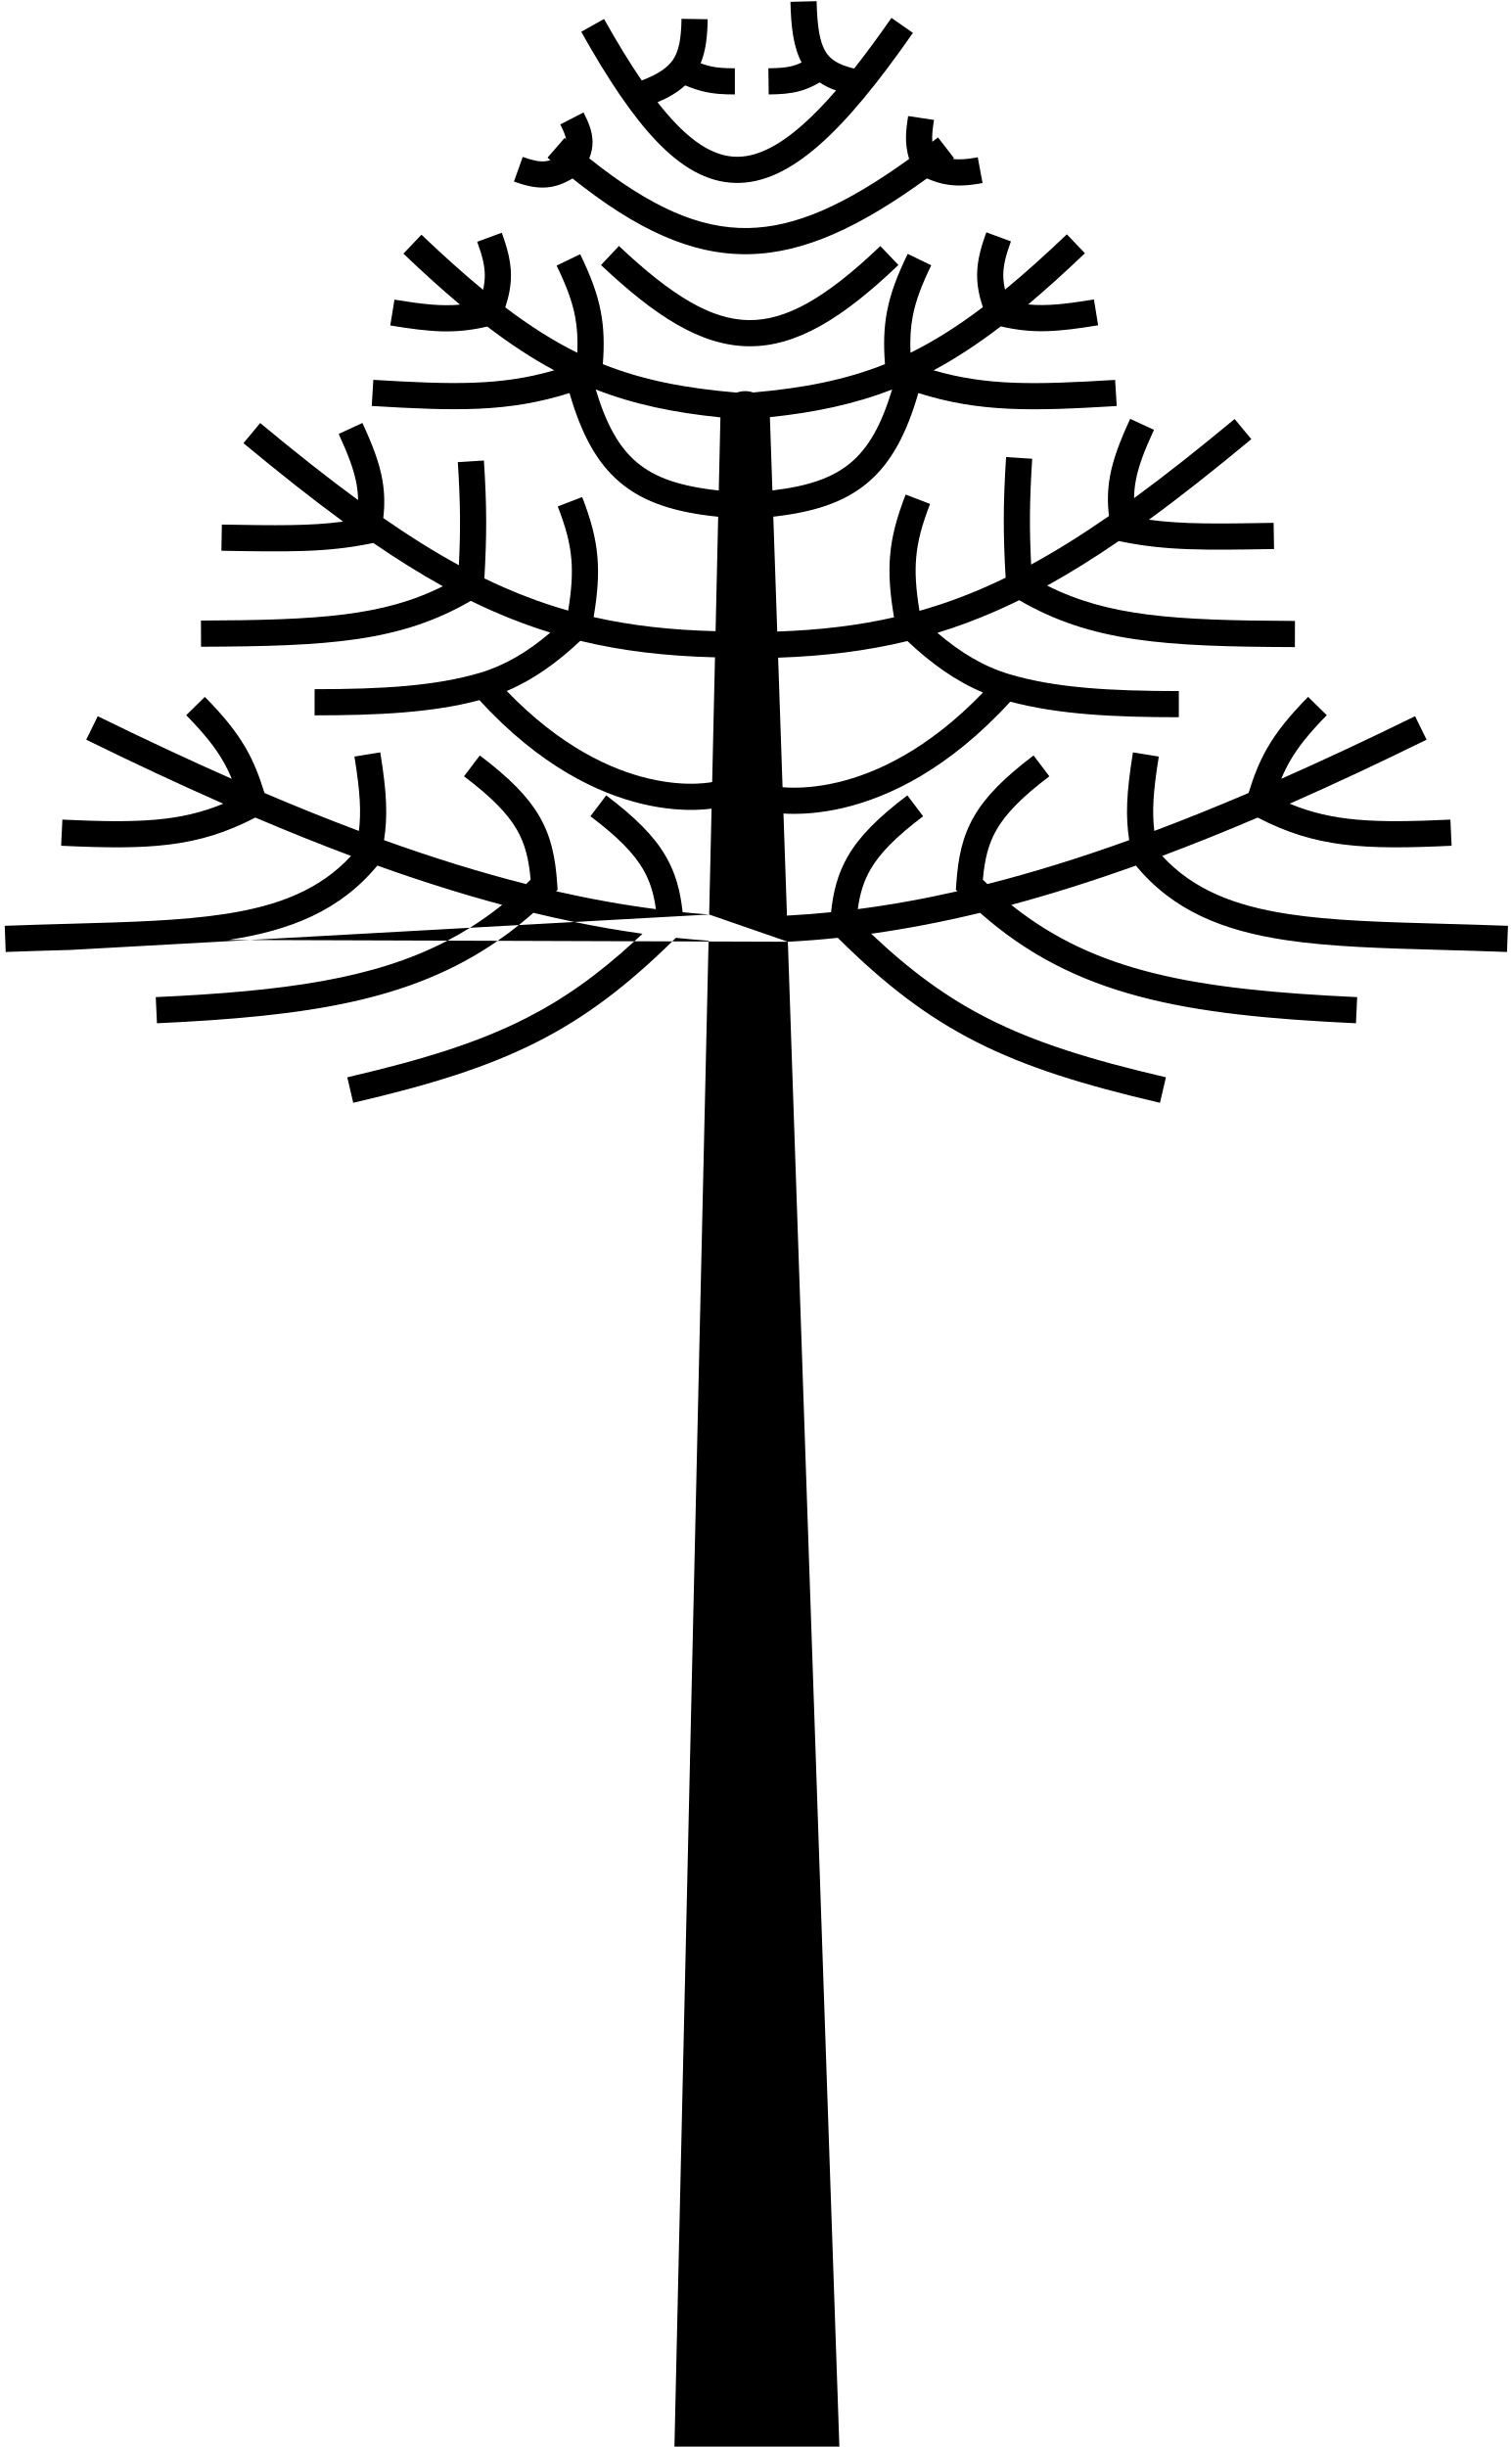
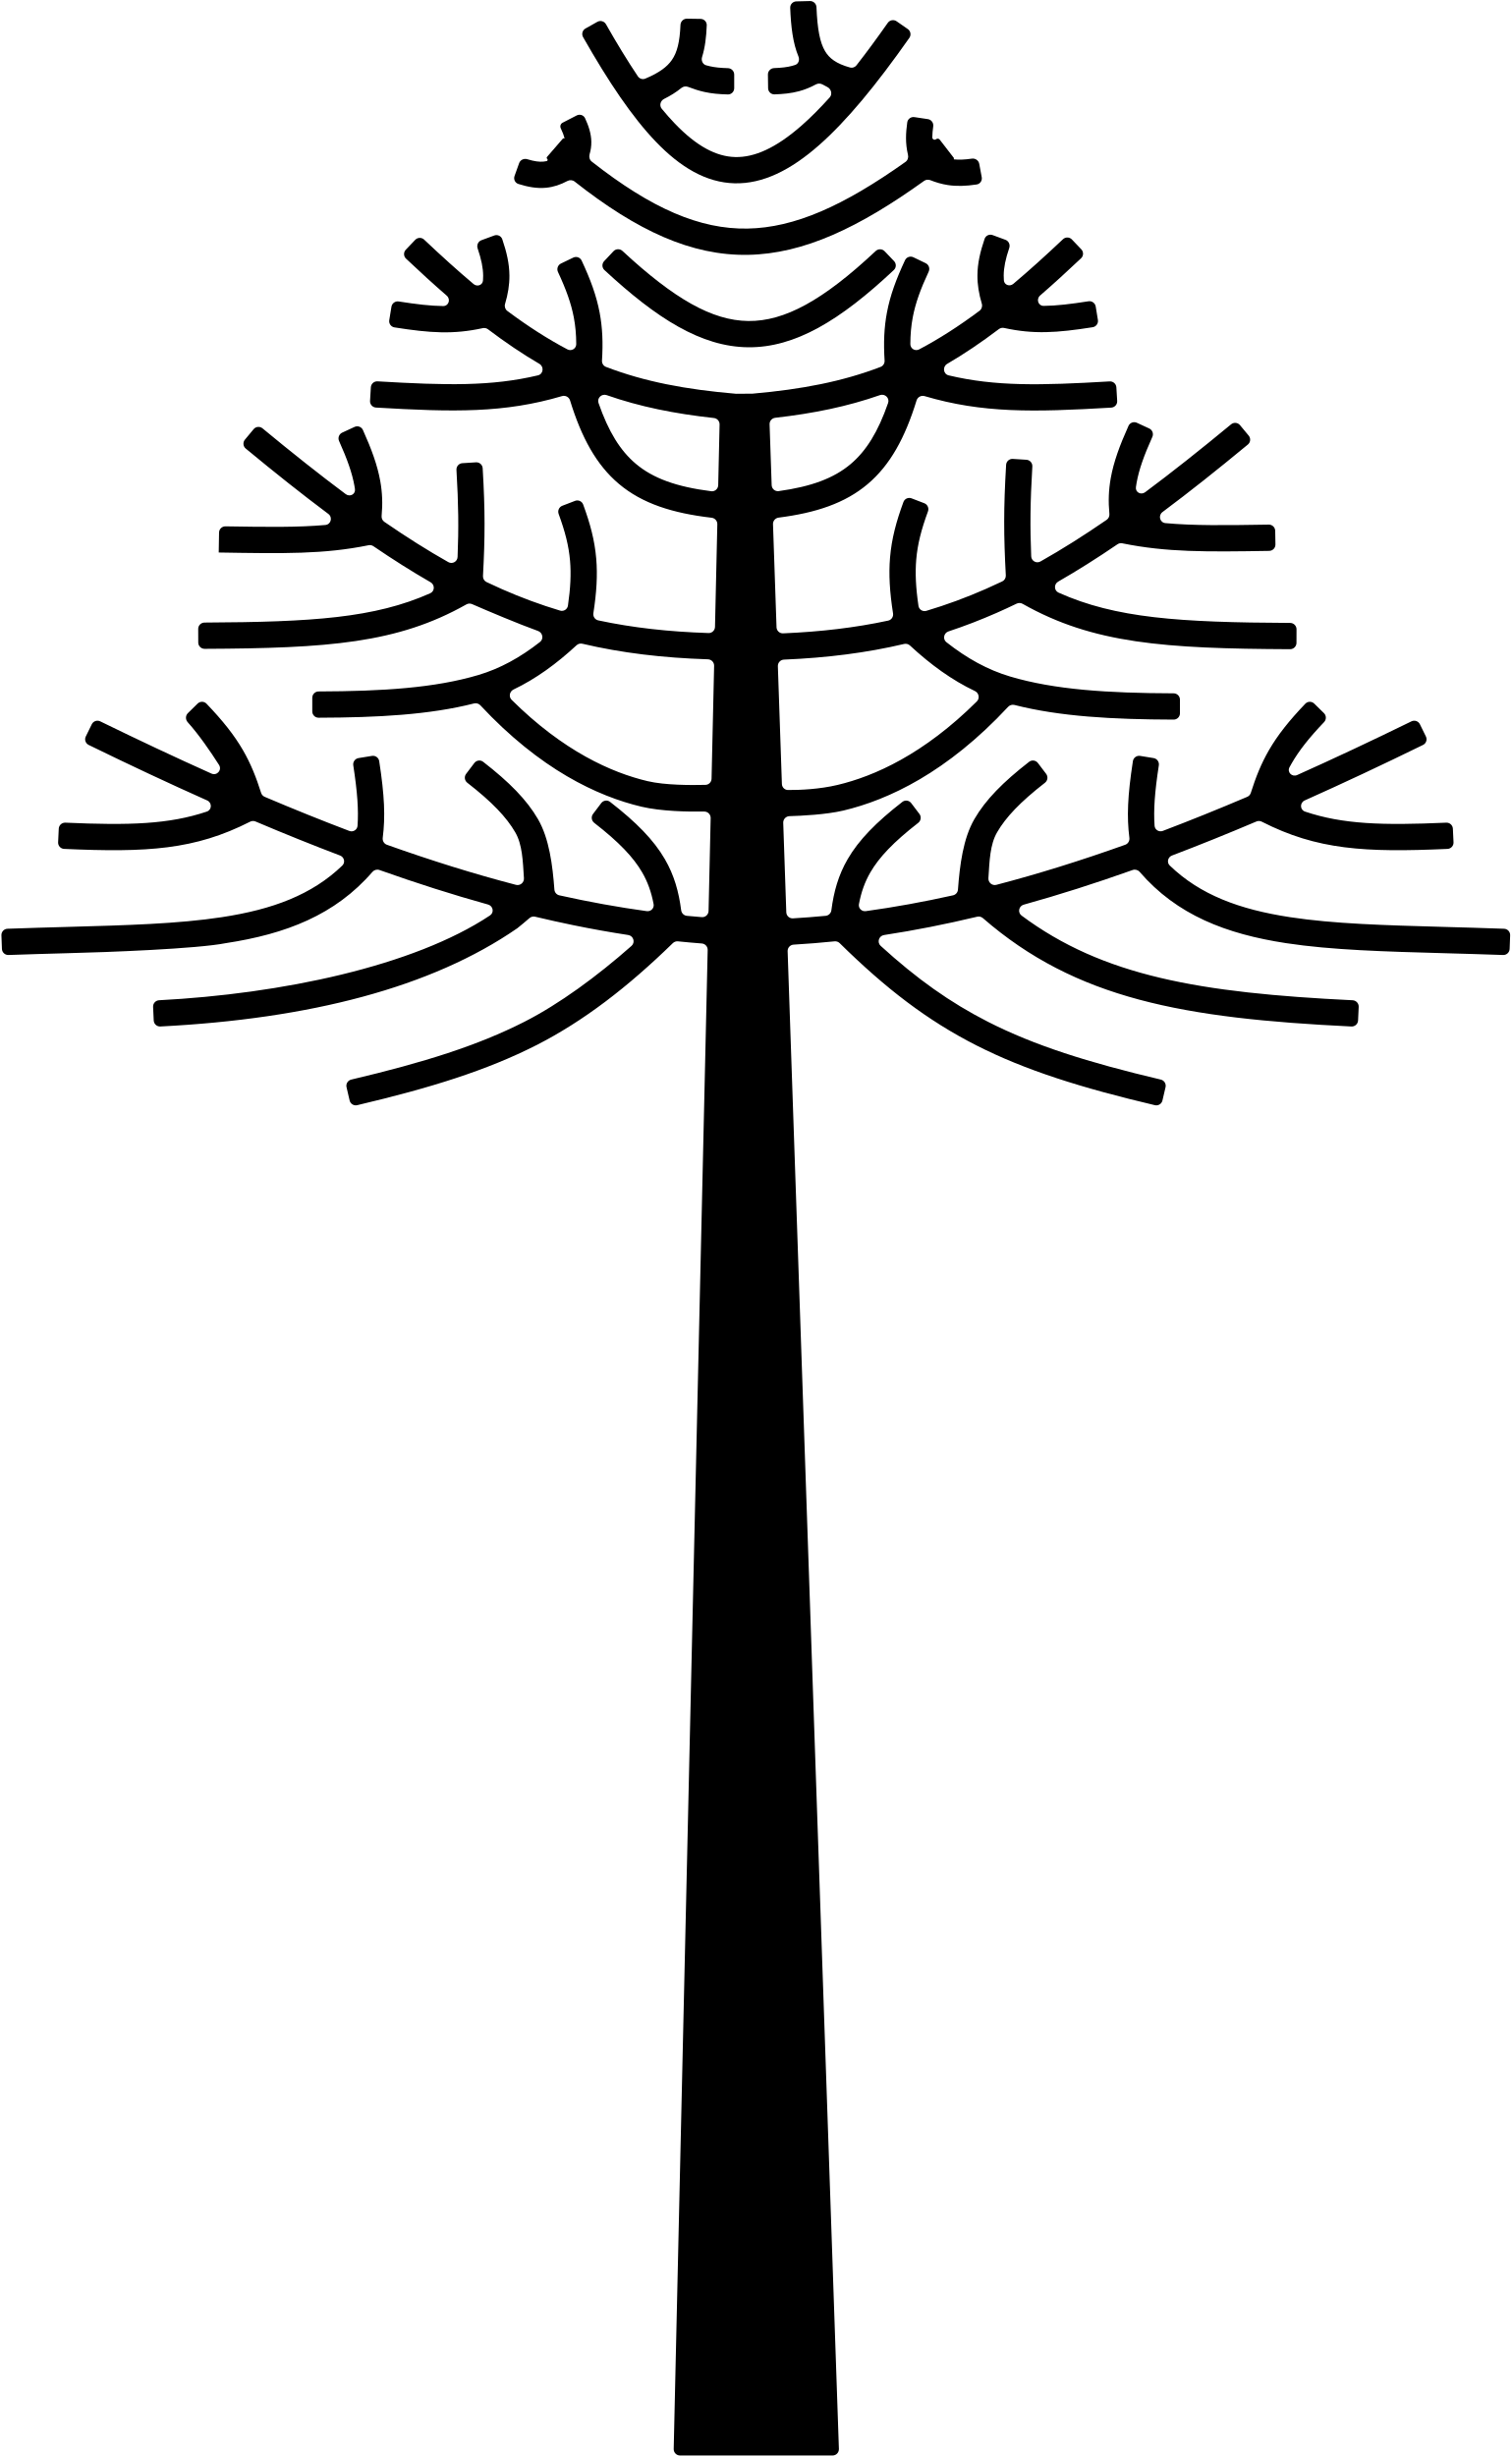
- <svg xmlns="http://www.w3.org/2000/svg" width="231" height="374" viewBox="0 0 231 374" fill="none">
-   <path fill-rule="evenodd" clip-rule="evenodd" d="M130.567 10.479C128.038 9.886 126.867 9.01 126.172 7.843C125.314 6.401 124.928 4.13 124.829 0.181L120.83 0.282C120.924 4.024 121.254 7.154 122.543 9.549C122.054 9.789 121.604 9.955 121.157 10.074C120.182 10.335 119.103 10.415 117.454 10.437L117.509 14.437C119.203 14.414 120.705 14.336 122.191 13.938C123.257 13.653 124.257 13.219 125.299 12.598C126.041 13.098 126.875 13.503 127.799 13.833C125.978 15.934 124.258 17.698 122.62 19.139C118.634 22.644 115.363 24.031 112.488 23.959C109.635 23.887 106.658 22.364 103.285 18.851C102.379 17.907 101.459 16.834 100.52 15.632C102.212 14.91 103.615 14.08 104.736 13.051C105.81 13.482 106.764 13.818 107.799 14.047C109.119 14.338 110.484 14.436 112.334 14.436V10.436C110.616 10.436 109.577 10.343 108.661 10.141C108.16 10.03 107.671 9.882 107.1 9.675C107.914 7.713 108.14 5.459 108.179 2.938L104.179 2.876C104.13 6.071 103.743 7.887 102.837 9.188C102.059 10.305 100.711 11.304 98.092 12.298C96.265 9.628 94.357 6.497 92.336 2.9L88.848 4.858C92.905 12.08 96.667 17.732 100.4 21.621C104.135 25.512 108.048 27.849 112.388 27.957C116.706 28.065 120.929 25.953 125.261 22.143C129.603 18.325 134.282 12.603 139.554 5.021L136.27 2.737C134.263 5.624 132.367 8.201 130.567 10.479ZM150.242 46.949C149.662 45.197 149.356 43.605 149.368 41.962C149.384 39.868 149.916 37.859 150.781 35.511L154.534 36.893C153.732 39.072 153.379 40.575 153.368 41.992C153.363 42.703 153.444 43.437 153.635 44.266C156.583 41.84 159.7 39.043 163.087 35.814L165.847 38.709C162.786 41.628 159.915 44.224 157.165 46.533C160.004 46.796 162.827 46.487 167.223 45.771L167.866 49.719C161.63 50.735 157.966 51.041 152.99 49.885C149.466 52.577 146.094 54.788 142.708 56.601C150.911 58.982 158.176 58.805 170.464 58.065L170.704 62.057C157.785 62.835 149.824 63.049 140.382 60.075C138.597 66.236 136.277 70.699 132.649 73.762C129.009 76.835 124.3 78.288 118.211 78.971L118.812 96.523C125.278 96.301 131.115 95.612 136.666 94.351C136.04 90.684 135.827 87.733 136.063 84.931C136.329 81.777 137.155 78.931 138.441 75.583L142.175 77.018C140.956 80.189 140.27 82.64 140.049 85.267C139.857 87.548 140.007 90.05 140.555 93.36C143.984 92.389 147.33 91.181 150.682 89.708C151.694 89.263 152.707 88.793 153.724 88.299C153.353 81.622 153.321 77.368 153.794 69.864L157.786 70.115C157.368 76.749 157.353 80.735 157.624 86.287C161.458 84.198 165.384 81.741 169.522 78.871C169.274 76.783 169.307 74.858 169.667 72.845C170.151 70.148 171.204 67.402 172.769 64.017L176.4 65.696C174.875 68.994 173.996 71.367 173.605 73.55C173.451 74.409 173.37 75.255 173.362 76.134C178.122 72.654 183.19 68.645 188.731 64.043L191.286 67.12C185.678 71.778 180.513 75.866 175.625 79.434C180.822 80.14 186.121 80.056 194.691 79.913L194.758 83.912L194.566 83.915C184.372 84.086 178.364 84.187 171.464 82.783L171.024 82.694C167.259 85.275 163.637 87.537 160.076 89.504C169.382 94.187 179.35 94.838 197.956 94.904L197.942 98.904C177.885 98.832 166.851 98.14 155.801 91.735C154.629 92.311 153.461 92.856 152.292 93.369C149.303 94.684 146.32 95.795 143.293 96.723C146.886 99.797 150.461 101.907 154.357 103.063C161.323 105.131 169.688 105.621 180.203 105.621V109.621C170.22 109.621 161.737 109.193 154.441 107.242C145.001 117.546 135.895 121.825 128.969 123.466C125.416 124.308 122.468 124.448 120.383 124.371C120.167 124.363 119.961 124.353 119.764 124.341L120.298 139.94C122.533 139.823 124.778 139.651 127.038 139.423C127.375 136.277 128.061 133.543 129.607 130.874C131.412 127.758 134.286 124.912 138.7 121.566L141.116 124.754C136.859 127.98 134.479 130.443 133.068 132.879C132.022 134.684 131.45 136.575 131.125 138.952C136.108 138.308 141.171 137.397 146.352 136.221L146.12 135.989L146.182 135.083C146.451 131.173 147.075 127.926 148.903 124.771C150.708 121.655 153.582 118.809 157.996 115.463L160.412 118.651C156.156 121.878 153.775 124.34 152.364 126.776C151.094 128.969 150.523 131.288 150.244 134.451C150.474 134.676 150.706 134.899 150.938 135.118C157.908 133.351 165.105 131.115 172.616 128.411C172.054 124.779 172.168 121.302 173.19 114.993L177.139 115.633C176.256 121.077 176.104 124.116 176.456 126.998C181.127 125.243 185.922 123.312 190.86 121.205C191.652 118.634 192.496 116.443 193.764 114.256C195.195 111.787 197.114 109.413 199.962 106.509L202.817 109.31C200.098 112.083 198.427 114.188 197.225 116.262C196.707 117.155 196.266 118.059 195.864 119.032C202.412 116.14 209.213 112.951 216.313 109.464L218.076 113.054C210.822 116.617 203.861 119.879 197.15 122.837C203.763 125.584 210.187 125.815 221.714 125.269L221.903 129.265C208.482 129.9 201.077 129.558 192.262 124.956C187.263 127.087 182.401 129.042 177.656 130.82C182.4 135.963 188.658 138.438 196.966 139.705C203.622 140.72 211.361 140.935 220.465 141.188L220.466 141.188C223.646 141.276 226.992 141.369 230.517 141.502L230.366 145.499C226.979 145.371 223.717 145.281 220.582 145.194C211.385 144.939 203.285 144.715 196.363 143.659C186.982 142.228 179.353 139.224 173.636 132.295C167.086 134.644 160.754 136.647 154.585 138.3C167.47 148.616 182.657 151.249 207.464 152.401L207.279 156.397C180.94 155.173 164.267 152.283 149.82 139.516C144.155 140.886 138.62 141.952 133.171 142.713C139.206 148.42 144.72 152.455 150.989 155.644C158.264 159.345 166.651 161.957 178.228 164.656L177.32 168.551C165.634 165.827 156.879 163.128 149.175 159.209C141.657 155.384 135.231 150.444 128.069 143.338C125.51 143.607 122.967 143.807 120.435 143.938L108.406 139.774L108.773 123.593C108.226 123.666 107.506 123.737 106.63 123.769C104.586 123.845 101.697 123.707 98.216 122.882C91.434 121.275 82.523 117.087 73.286 107.013C66.146 108.918 57.847 109.335 48.09 109.335V105.335C58.379 105.335 66.56 104.855 73.37 102.834C77.154 101.71 80.63 99.666 84.123 96.687C81.185 95.784 78.289 94.703 75.387 93.427C74.25 92.927 73.113 92.398 71.973 91.838C61.155 98.101 50.347 98.778 30.732 98.848L30.718 94.848C48.878 94.783 58.619 94.149 67.696 89.604C64.237 87.69 60.719 85.492 57.064 82.987L56.65 83.071C49.893 84.445 44.01 84.347 34.037 84.18H34.037L33.846 84.176L33.913 80.177C42.242 80.316 47.411 80.398 52.459 79.723C47.701 76.246 42.673 72.265 37.217 67.734L39.773 64.657C45.168 69.138 50.103 73.043 54.74 76.435C54.728 75.609 54.649 74.811 54.504 74.001C54.122 71.87 53.264 69.552 51.772 66.325L55.403 64.647C56.935 67.96 57.968 70.651 58.441 73.296C58.794 75.262 58.828 77.142 58.587 79.178C62.606 81.966 66.421 84.354 70.147 86.386C70.408 80.991 70.392 77.098 69.985 70.635L73.977 70.384C74.439 77.719 74.408 81.882 74.047 88.4C75.033 88.879 76.016 89.334 76.997 89.765C80.259 91.2 83.517 92.377 86.854 93.324C87.383 90.111 87.528 87.68 87.341 85.464C87.125 82.898 86.455 80.504 85.263 77.403L88.997 75.968C90.257 79.246 91.066 82.035 91.327 85.128C91.557 87.864 91.35 90.744 90.744 94.315C96.508 95.622 102.589 96.298 109.387 96.468L109.784 78.981C103.411 78.329 98.52 76.887 94.768 73.719C91.149 70.665 88.836 66.215 87.056 60.074C77.644 63.037 69.706 62.824 56.828 62.049L57.068 58.056C69.313 58.793 76.554 58.97 84.726 56.601C81.355 54.795 77.997 52.593 74.489 49.913C69.528 51.065 65.874 50.76 59.658 49.746L60.301 45.798C64.675 46.511 67.487 46.82 70.312 46.56C67.574 44.26 64.715 41.674 61.666 38.767L64.427 35.872C67.8 39.09 70.907 41.877 73.844 44.294C74.033 43.472 74.113 42.743 74.108 42.036C74.098 40.625 73.746 39.127 72.945 36.955L76.699 35.573C77.561 37.914 78.092 39.918 78.108 42.007C78.12 43.645 77.815 45.232 77.238 46.978C81.065 49.877 84.654 52.14 88.251 53.918C88.341 51.819 88.232 50.074 87.916 48.401C87.468 46.031 86.584 43.691 85.088 40.592L88.69 38.853C90.254 42.092 91.305 44.793 91.846 47.658C92.315 50.139 92.385 52.657 92.153 55.658C98.217 58.074 104.646 59.329 112.621 60.007C113.023 59.861 113.456 59.782 113.907 59.782C114.338 59.782 114.752 59.854 115.138 59.987C122.958 59.299 129.297 58.042 135.282 55.657C135.049 52.645 135.119 50.12 135.589 47.631C136.131 44.759 137.186 42.05 138.754 38.802L142.356 40.541C140.856 43.649 139.968 45.997 139.519 48.374C139.202 50.055 139.093 51.808 139.183 53.917C142.795 52.132 146.398 49.861 150.242 46.949ZM87.802 140.916L108.406 139.774C107.059 139.677 105.707 139.56 104.35 139.423C104.012 136.277 103.326 133.542 101.777 130.872C99.969 127.756 97.091 124.91 92.671 121.565L90.257 124.754C94.52 127.981 96.904 130.444 98.317 132.88C99.365 134.685 99.938 136.576 100.263 138.953C95.271 138.309 90.199 137.398 85.008 136.222L85.24 135.989L85.178 135.082C84.909 131.172 84.284 127.925 82.453 124.77C80.645 121.654 77.767 118.808 73.347 115.462L70.933 118.652C75.196 121.878 77.58 124.341 78.993 126.777C80.265 128.969 80.837 131.288 81.117 134.45C80.885 134.676 80.652 134.899 80.419 135.12C73.437 133.352 66.229 131.116 58.706 128.412C59.269 124.779 59.155 121.302 58.13 114.992L54.182 115.633C55.066 121.079 55.218 124.119 54.865 127.001C50.185 125.245 45.381 123.313 40.433 121.205C39.639 118.634 38.793 116.442 37.524 114.255C36.09 111.786 34.169 109.412 31.317 106.508L28.463 109.311C31.186 112.084 32.86 114.189 34.064 116.263C34.583 117.157 35.025 118.062 35.427 119.035C28.868 116.142 22.055 112.952 14.942 109.464L13.181 113.056C20.445 116.618 27.416 119.88 34.136 122.838C27.513 125.583 21.078 125.814 9.535 125.269L9.346 129.265C22.788 129.9 30.202 129.558 39.03 124.956C44.038 127.087 48.908 129.043 53.662 130.822C48.91 135.963 42.643 138.437 34.323 139.705C27.657 140.72 19.906 140.935 10.788 141.187L10.788 141.187L10.788 141.187H10.788C7.603 141.276 4.252 141.368 0.722 141.502L0.873 145.499C4.264 145.371 7.531 145.281 10.67 145.194L38.154 143.67L68.402 143.768C57.161 149.641 43.515 151.487 23.808 152.401L23.994 156.397C47.127 155.323 62.814 152.968 76.083 143.793L96.978 143.862C91.41 148.968 86.217 152.672 80.369 155.643C73.082 159.344 64.683 161.957 53.088 164.655L53.995 168.551C65.698 165.827 74.466 163.128 82.18 159.209C89.516 155.483 95.814 150.698 102.767 143.881L108.313 143.899L103.099 373.942H128.31L120.435 143.938L108.313 143.899L108.315 143.777C106.655 143.66 104.99 143.514 103.317 143.338C103.133 143.52 102.95 143.701 102.767 143.881L96.978 143.862C97.387 143.487 97.798 143.104 98.212 142.714C94.779 142.235 91.313 141.636 87.802 140.916ZM79.311 141.387C80.059 140.788 80.8 140.165 81.535 139.516C83.641 140.025 85.729 140.491 87.802 140.916L79.311 141.387ZM71.836 141.802C73.525 140.745 75.163 139.583 76.766 138.301C70.588 136.648 64.245 134.644 57.684 132.295C51.959 139.224 44.319 142.228 34.925 143.659L38.154 143.67L71.836 141.802ZM71.836 141.802L79.311 141.387C78.25 142.237 77.174 143.038 76.083 143.793L68.402 143.768C69.572 143.157 70.715 142.503 71.836 141.802ZM130.068 70.706C127.337 73.011 123.625 74.305 118.073 74.96L117.69 63.76C124.65 63.024 130.635 61.764 136.373 59.526C134.726 64.995 132.755 68.438 130.068 70.706ZM110.128 63.792L109.875 74.968C104.022 74.337 100.163 73.039 97.348 70.663C94.672 68.404 92.709 64.975 91.067 59.529C96.906 61.805 103.003 63.066 110.128 63.792ZM108.865 119.529L109.297 100.467C101.818 100.28 95.11 99.498 88.706 97.946C85.137 101.309 81.484 103.916 77.459 105.611C85.716 114.163 93.443 117.64 99.139 118.99C102.231 119.723 104.757 119.836 106.483 119.772C107.347 119.74 108.01 119.664 108.444 119.6C108.625 119.573 108.766 119.548 108.865 119.529ZM118.948 100.521L119.626 120.322C119.898 120.343 120.2 120.362 120.53 120.374C122.297 120.439 124.882 120.323 128.047 119.574C133.885 118.19 141.807 114.622 150.267 105.844C146.131 104.112 142.378 101.437 138.712 97.979C132.534 99.478 126.081 100.275 118.948 100.521ZM91.871 40.51C100.149 48.309 107.105 52.846 114.439 52.925C121.794 53.005 128.855 48.602 137.337 40.501L134.574 37.608C126.188 45.618 120.143 48.987 114.483 48.925C108.802 48.864 102.836 45.345 94.614 37.599L91.871 40.51ZM90.079 24.205C90.41 23.384 90.594 22.539 90.579 21.628C90.553 20.101 89.965 18.667 89.202 17.187L85.647 19.019C86.185 20.064 86.439 20.746 86.534 21.26L86.316 21.072L83.697 24.096C83.845 24.223 83.992 24.35 84.138 24.476C83.843 24.573 83.572 24.627 83.311 24.653C82.505 24.732 81.532 24.565 79.909 23.985L78.563 27.752C80.356 28.392 82.005 28.801 83.704 28.633C85.054 28.5 86.278 28.021 87.517 27.278C97.286 35.078 105.689 39 114.422 38.851C123.053 38.704 131.601 34.577 141.691 27.272C142.709 27.711 143.722 28.048 144.845 28.221C146.438 28.468 148.108 28.366 150.199 27.976L149.466 24.044C147.748 24.364 146.606 24.414 145.663 24.297L145.834 24.166L143.387 21.002C143.096 21.227 142.806 21.449 142.519 21.669C142.436 20.66 142.574 19.674 142.774 18.327L138.818 17.738C138.497 19.892 138.227 21.774 138.971 24.3C129.283 31.262 121.671 34.727 114.354 34.852C106.978 34.977 99.494 31.709 90.079 24.205Z" fill="currentColor" />
+ <svg xmlns="http://www.w3.org/2000/svg" width="957" height="1555" viewBox="0 0 957 1555" fill="none">
+   <path d="M542.217 41.381C541.261 42.603 539.675 43.165 538.18 42.752C529.346 40.311 525.025 36.877 522.372 32.419C519.105 26.929 517.482 18.549 516.915 4.565C516.825 2.358 514.995 0.608 512.786 0.663L504.157 0.88C501.948 0.935 500.199 2.772 500.284 4.979C500.746 16.952 501.988 27.299 505.504 35.766C506.373 37.859 505.599 40.377 503.455 41.109C502.803 41.331 502.159 41.526 501.517 41.698C498.309 42.557 494.831 42.942 490.12 43.113C487.912 43.193 486.145 44.998 486.175 47.207L486.295 55.838C486.325 58.047 488.141 59.822 490.349 59.748C495.805 59.566 500.834 59.099 505.82 57.764C509.495 56.779 512.981 55.372 516.535 53.447C517.897 52.709 519.552 52.759 520.889 53.541C521.81 54.079 522.761 54.587 523.743 55.068C526.271 56.304 527.146 59.619 525.264 61.711C519.113 68.547 513.239 74.43 507.601 79.389C491.03 93.962 477.425 99.728 465.473 99.429C453.61 99.132 441.231 92.799 427.207 78.191C424.491 75.361 421.745 72.253 418.961 68.867C417.294 66.838 418.084 63.803 420.433 62.63C424.547 60.577 428.178 58.307 431.335 55.724C432.527 54.749 434.148 54.445 435.586 54.996C439.131 56.352 442.439 57.435 445.974 58.216C450.468 59.208 455.086 59.661 460.833 59.793C463.042 59.843 464.834 58.044 464.834 55.835V47.203C464.834 44.994 463.041 43.213 460.832 43.155C455.964 43.028 452.599 42.646 449.559 41.975C448.721 41.79 447.891 41.58 447.043 41.338C444.85 40.713 443.811 38.279 444.489 36.103C446.387 30.008 447.171 23.303 447.45 16.024C447.534 13.816 445.764 11.997 443.555 11.963L434.924 11.83C432.715 11.796 430.905 13.562 430.812 15.77C430.357 26.616 428.714 33.172 425.345 38.011C422.413 42.222 417.532 46.027 408.54 49.78C406.835 50.491 404.879 49.872 403.85 48.339C397.388 38.714 390.682 27.724 383.648 15.349C382.556 13.428 380.118 12.742 378.192 13.824L370.666 18.052C368.74 19.133 368.056 21.575 369.147 23.496C385.265 51.861 400.294 74.172 415.209 89.709C430.742 105.889 447.013 115.605 465.057 116.056C483.011 116.506 500.57 107.72 518.584 91.878C536.004 76.56 554.732 53.869 575.721 23.966C576.99 22.158 576.543 19.663 574.729 18.402L567.641 13.474C565.828 12.213 563.336 12.662 562.066 14.47C555.141 24.334 548.537 33.297 542.217 41.381Z" fill="currentColor" />
+   <path d="M382.488 165.339C380.973 166.946 381.05 169.482 382.669 170.984C415.812 201.736 443.959 219.551 473.586 219.873C503.323 220.196 531.906 202.893 565.888 170.965C567.498 169.452 567.558 166.916 566.032 165.318L560.07 159.076C558.544 157.478 556.009 157.426 554.399 158.938C521.031 190.263 496.643 203.491 473.767 203.242C450.826 202.993 426.764 189.183 394.076 158.878C392.456 157.376 389.922 157.448 388.408 159.056L382.488 165.339Z" fill="currentColor" />
+   <path d="M374.643 102.312C373.252 101.219 372.779 99.338 373.279 97.641C374.027 95.108 374.419 92.496 374.373 89.738C374.286 84.628 372.688 79.772 370.414 74.862C369.485 72.857 367.058 72.092 365.094 73.104L356.191 77.692C354.906 78.354 354.409 79.929 355.029 81.234C356.254 83.81 356.979 85.762 357.368 87.344C357.438 87.629 357.107 87.822 356.885 87.63V87.63C356.755 87.517 356.558 87.532 356.446 87.661L346.332 99.339C346.016 99.703 346.057 100.256 346.422 100.571V100.571C346.937 101.015 346.765 101.844 346.102 101.997C345.431 102.151 344.786 102.253 344.155 102.315C341.485 102.579 338.372 102.191 333.805 100.803C331.692 100.16 329.406 101.225 328.662 103.305L325.757 111.434C325.013 113.514 326.093 115.816 328.201 116.48C334.225 118.377 339.935 119.444 345.786 118.867C350.521 118.401 354.883 116.91 359.225 114.601C360.699 113.817 362.514 113.931 363.825 114.965C403.518 146.243 437.856 161.961 473.514 161.353C508.873 160.749 543.896 144.085 585.046 114.542C586.191 113.72 587.687 113.557 588.998 114.076C592.538 115.477 596.115 116.551 600.013 117.154C605.605 118.019 611.425 117.851 618.332 116.803C620.517 116.472 621.948 114.373 621.543 112.201L619.962 103.715C619.558 101.543 617.47 100.124 615.283 100.441C610.581 101.122 607.057 101.218 604.045 100.909C603.814 100.885 603.734 100.593 603.918 100.451V100.451C604.032 100.363 604.053 100.199 603.965 100.085L594.936 88.407C594.392 87.704 593.374 87.58 592.669 88.122V88.122C591.661 88.898 590.227 88.24 590.241 86.967C590.265 84.783 590.493 82.525 590.835 79.974C591.128 77.784 589.632 75.75 587.447 75.425L578.909 74.152C576.724 73.827 574.679 75.333 574.381 77.522C573.482 84.148 573.053 90.45 574.862 98.107C575.253 99.761 574.659 101.523 573.273 102.507C534.086 130.346 503.069 144.214 473.23 144.723C443.178 145.236 412.694 132.193 374.643 102.312Z" fill="currentColor" />
+   <path fill-rule="evenodd" clip-rule="evenodd" d="M618.821 174.287C618.777 180.259 619.744 186.064 621.596 192.296C622.083 193.936 621.537 195.722 620.165 196.745C606.966 206.592 594.422 214.624 581.94 221.205C579.382 222.554 576.334 220.749 576.344 217.858C576.366 211.707 576.869 206.242 577.869 200.948C579.558 192.007 582.738 183.165 587.948 171.991C588.882 169.989 588.051 167.599 586.062 166.639L578.288 162.886C576.298 161.926 573.904 162.759 572.968 164.761C567.39 176.698 563.578 186.998 561.526 197.861C559.726 207.389 559.336 217.047 560.044 228.292C560.153 230.04 559.143 231.675 557.508 232.302C533.425 241.529 507.817 246.481 476.492 249.239L466.025 249.321C434.065 246.601 408.076 241.656 383.659 232.306C382.024 231.679 381.014 230.044 381.124 228.296C381.827 217.093 381.438 207.468 379.644 197.972C377.598 187.142 373.798 176.872 368.238 164.974C367.303 162.972 364.908 162.139 362.919 163.099L355.145 166.851C353.155 167.812 352.325 170.202 353.258 172.204C358.449 183.339 361.618 192.15 363.301 201.059C364.295 206.32 364.796 211.75 364.82 217.859C364.832 220.751 361.783 222.556 359.226 221.206C346.805 214.654 334.322 206.661 321.189 196.865C319.818 195.842 319.271 194.056 319.758 192.416C321.601 186.208 322.563 180.424 322.519 174.473C322.463 166.93 320.79 159.653 318.002 151.491C317.288 149.4 314.981 148.34 312.908 149.103L304.807 152.086C302.734 152.849 301.682 155.148 302.389 157.241C304.776 164.306 305.85 169.584 305.888 174.597C305.895 175.584 305.862 176.581 305.786 177.599C305.563 180.563 302.095 181.761 299.823 179.844C289.942 171.508 279.581 162.177 268.532 151.722C266.928 150.204 264.396 150.263 262.871 151.862L256.914 158.109C255.389 159.708 255.45 162.241 257.054 163.759C265.994 172.22 274.545 180.009 282.811 187.179C285.496 189.507 284.081 193.819 280.527 193.778C272.517 193.687 263.771 192.654 252.431 190.874C250.249 190.531 248.189 192.008 247.834 194.188L246.446 202.708C246.09 204.888 247.576 206.947 249.758 207.29C272.506 210.867 286.982 211.827 305.632 207.762C306.798 207.508 308.02 207.769 308.972 208.489C320.054 216.876 330.788 224.118 341.475 230.362C344.571 232.171 344.036 236.833 340.547 237.66C311.105 244.639 282.867 244.029 239.036 241.446C236.831 241.316 234.928 242.995 234.795 245.2L234.276 253.816C234.143 256.022 235.833 257.918 238.038 258.048C287.486 260.966 319.328 261.57 355.811 250.794C357.964 250.158 360.239 251.378 360.9 253.524C368.143 277.041 377.527 294.295 391.791 306.336C406.665 318.891 425.84 324.925 450.551 327.809C452.623 328.051 454.192 329.82 454.144 331.906L452.671 396.916C452.621 399.128 450.782 400.881 448.571 400.809C423.347 399.991 400.483 397.446 378.757 392.79C376.679 392.345 375.341 390.334 375.668 388.235C377.716 375.085 378.36 364.178 377.484 353.773C376.501 342.107 373.639 331.479 369.206 319.43C368.443 317.357 366.125 316.329 364.063 317.121L356.005 320.217C353.943 321.01 352.918 323.324 353.679 325.398C357.759 336.524 360.101 345.557 360.91 355.169C361.598 363.336 361.204 372.208 359.573 383.423C359.229 385.786 356.871 387.283 354.584 386.598C342.204 382.89 330.059 378.402 317.898 373.056C314.614 371.612 311.326 370.104 308.031 368.531C306.576 367.837 305.693 366.329 305.779 364.72C307.08 340.295 307.191 323.557 305.586 296.468C305.456 294.263 303.554 292.579 301.349 292.718L292.734 293.261C290.53 293.4 288.856 295.307 288.987 297.512C290.29 319.528 290.431 334.409 289.7 352.629C289.582 355.578 286.408 357.36 283.838 355.908C270.733 348.502 257.325 340.037 243.329 330.401C242.111 329.563 241.467 328.118 241.605 326.646C242.312 319.084 242.072 311.974 240.746 304.574C238.951 294.562 235.23 284.391 229.773 272.253C228.867 270.238 226.487 269.364 224.481 270.291L216.646 273.913C214.641 274.839 213.769 277.215 214.674 279.231C219.862 290.789 222.933 299.468 224.374 307.508C224.502 308.219 224.617 308.928 224.72 309.636C225.194 312.902 221.548 314.836 218.902 312.863C202.405 300.568 184.972 286.734 166.203 271.209C164.501 269.801 161.978 270.032 160.566 271.732L155.051 278.372C153.64 280.072 153.874 282.595 155.577 284.003C174.062 299.296 191.371 313.052 207.864 325.381C210.752 327.539 209.565 332.075 205.974 332.393C188.703 333.919 169.831 333.701 142.76 333.253C140.551 333.217 138.724 334.977 138.687 337.186L138.475 349.816C138.475 349.816 138.475 349.816 138.476 349.816V349.816C179.943 350.511 205.201 350.934 233.297 345.219L233.355 345.207C234.417 344.991 235.52 345.216 236.415 345.826C248.796 354.268 260.802 361.859 272.612 368.651C275.402 370.256 275.301 374.32 272.36 375.629C237.156 391.289 197.95 393.841 129.494 394.172C127.285 394.182 125.476 395.979 125.484 398.189L125.515 406.821C125.523 409.03 127.346 410.814 129.555 410.804C207.527 410.434 251.59 407.368 295.241 382.685C296.351 382.057 297.69 381.973 298.859 382.483C309.427 387.095 327.989 394.928 340.636 399.5C343.604 400.572 344.376 404.504 341.892 406.45C329.246 416.359 316.518 423.328 302.819 427.394C275.39 435.536 242.614 437.665 201.703 437.79C199.494 437.797 197.703 439.587 197.703 441.796V450.428C197.703 452.638 199.495 454.429 201.704 454.423C239.497 454.31 271.957 452.53 300.124 445.38C301.568 445.014 303.107 445.47 304.122 446.56C341.939 487.16 378.335 504.17 406.131 510.756C418.583 513.707 435.807 513.999 445.788 513.824C448.09 513.784 449.98 515.653 449.928 517.955L448.595 576.791C448.543 579.076 446.589 580.855 444.31 580.675C441.168 580.426 438.019 580.152 434.864 579.851C432.98 579.672 431.495 578.186 431.252 576.31C429.731 564.565 426.841 554.157 420.937 543.98C413.862 531.785 402.845 520.585 386.249 507.712C384.503 506.358 381.991 506.706 380.658 508.468L375.449 515.351C374.115 517.113 374.465 519.619 376.21 520.975C391.962 533.213 401.035 542.819 406.55 552.326C410.12 558.479 412.364 564.872 413.803 572.42C414.296 575.008 412.07 577.249 409.46 576.889C391.31 574.392 372.897 571.054 354.116 566.874C352.392 566.49 351.131 565.015 351 563.254C349.844 547.778 347.738 530.933 340.587 518.605C333.512 506.411 322.495 495.211 305.899 482.338C304.153 480.984 301.641 481.332 300.308 483.094L295.098 489.977C293.765 491.738 294.115 494.245 295.86 495.6C311.612 507.838 320.685 517.444 326.2 526.952C330.728 534.755 330.995 544.988 331.708 556.02C331.885 558.769 329.335 560.932 326.669 560.238C300.31 553.371 273.16 544.912 244.952 534.86C243.147 534.217 242.065 532.381 242.308 530.481C243.997 517.271 243.474 503.866 240.08 481.907C239.743 479.724 237.685 478.236 235.504 478.59L226.984 479.973C224.803 480.327 223.325 482.384 223.662 484.567C226.319 501.784 227.058 512.932 226.363 522.825C226.182 525.408 223.543 527.006 221.122 526.087C203.706 519.477 185.876 512.284 167.573 504.51C166.49 504.05 165.667 503.135 165.311 502.013C162.166 492.077 158.754 483.472 153.769 474.884C148.288 465.442 141.091 456.336 130.748 445.545C129.22 443.95 126.683 443.927 125.107 445.475L118.948 451.524C117.372 453.072 117.351 455.599 118.826 457.244C125.908 465.141 133.217 475.752 138.651 484.278C140.733 487.544 137.361 491.351 133.827 489.766C111.143 479.59 87.724 468.576 63.468 456.723C61.483 455.753 59.086 456.572 58.113 458.556L54.313 466.306C53.34 468.289 54.16 470.687 56.145 471.656C81.996 484.289 106.95 495.999 131.126 506.779C134.342 508.213 134.258 512.739 130.92 513.86C107.005 521.894 81.928 522.665 41.39 520.865C39.183 520.767 37.305 522.47 37.2 524.677L36.793 533.3C36.689 535.506 38.406 537.381 40.613 537.479C93.15 539.818 123.254 538.107 158.344 520.249C159.41 519.706 160.67 519.651 161.772 520.119C180.033 527.865 197.858 535.05 215.3 541.669C217.958 542.678 218.753 546.053 216.706 548.025C197.49 566.539 172.675 575.797 140.461 580.704C112.743 584.927 80.513 585.82 42.604 586.87C30.569 587.203 17.961 587.552 4.745 588.029C2.537 588.109 0.815 589.966 0.898 592.174L1.223 600.8C1.307 603.007 3.164 604.729 5.372 604.649C18.038 604.194 30.281 603.855 42.089 603.529C68.075 602.908 124.646 600.762 142.966 597.147C181.041 591.347 212.187 579.332 235.783 552.042C236.885 550.768 238.655 550.275 240.243 550.839C263.783 559.206 286.651 566.497 308.991 572.702C312.209 573.596 313.001 577.757 310.22 579.607C261.71 611.87 177.9 629.269 100.728 633.299C98.522 633.414 96.822 635.284 96.925 637.491L97.325 646.114C97.427 648.321 99.311 650.027 101.517 649.914C195.886 645.092 273.121 625.318 327.523 587.7C330.102 585.635 332.662 583.5 335.204 581.292C336.19 580.436 337.527 580.104 338.796 580.407C346.866 582.333 354.874 584.112 362.826 585.742C374.567 588.149 386.187 590.232 397.71 591.989C401.054 592.499 402.336 596.656 399.801 598.896C378.185 618.002 354.058 635.731 331.919 646.977C302.446 661.949 268.59 672.635 222.383 683.537C220.233 684.044 218.89 686.195 219.391 688.346L221.348 696.754C221.849 698.905 224.003 700.243 226.154 699.736C272.875 688.716 308.237 677.663 339.452 661.806C369.479 646.552 397.542 624.846 425.991 597.131C426.845 596.299 428.027 595.885 429.214 596.006C434.263 596.521 439.298 596.972 444.319 597.358C446.448 597.521 448.084 599.316 448.036 601.451L426.526 1550.58C426.475 1552.83 428.281 1554.67 430.525 1554.67H527.12C529.383 1554.67 531.195 1552.8 531.118 1550.53L498.651 602.236C498.576 600.055 500.263 598.219 502.441 598.091C511.047 597.588 519.687 596.892 528.371 596.006C529.566 595.884 530.758 596.306 531.614 597.15C560.851 625.983 587.234 646.143 618.019 661.805C649.189 677.662 684.498 688.715 731.148 699.735C733.298 700.243 735.453 698.906 735.954 696.754L737.914 688.348C738.415 686.196 737.074 684.045 734.924 683.537C688.789 672.636 654.987 661.951 625.561 646.981C601.618 634.8 580.325 619.654 557.57 598.88C555.093 596.619 556.391 592.515 559.706 592.009C579.05 589.059 598.668 585.189 618.672 580.407C619.943 580.103 621.29 580.444 622.276 581.301C681.246 632.569 749.341 644.767 855.591 649.92C857.798 650.027 859.698 648.322 859.8 646.115L860.201 637.492C860.303 635.285 858.569 633.412 856.363 633.305C759.539 628.604 698.322 618.066 646.772 579.699C644.142 577.742 644.978 573.662 648.137 572.785C670.539 566.562 693.471 559.244 717.08 550.841C718.669 550.275 720.441 550.769 721.543 552.046C745.106 579.332 776.207 591.348 814.227 597.148C843.007 601.538 876.69 602.471 914.932 603.529C926.729 603.856 938.959 604.194 951.613 604.65C953.821 604.73 955.678 603.008 955.762 600.8L956.088 592.175C956.171 589.967 954.449 588.109 952.241 588.03C939.045 587.553 926.459 587.204 914.443 586.871C876.59 585.82 844.41 584.928 816.735 580.706C784.565 575.798 759.787 566.538 740.599 548.017C738.555 546.044 739.351 542.673 742.005 541.664C759.415 535.047 777.206 527.865 795.433 520.122C796.536 519.654 797.798 519.709 798.865 520.253C833.902 538.107 863.965 539.819 916.417 537.48C918.624 537.382 920.34 535.507 920.236 533.301L919.828 524.678C919.724 522.471 917.845 520.768 915.638 520.866C875.16 522.666 850.124 521.894 826.247 513.859C822.911 512.737 822.828 508.215 826.041 506.78C850.184 495.998 875.104 484.287 900.92 471.653C902.904 470.682 903.723 468.284 902.749 466.301L898.944 458.553C897.97 456.57 895.572 455.753 893.588 456.724C868.63 468.938 844.56 480.261 821.265 490.694C817.973 492.169 814.701 488.909 816.411 485.733C816.863 484.895 817.328 484.061 817.81 483.23C822.384 475.339 828.593 467.336 838.28 457.199C839.806 455.602 839.786 453.07 838.209 451.523L832.046 445.478C830.469 443.932 827.932 443.956 826.405 445.552C816.078 456.343 808.893 465.448 803.42 474.89C798.443 483.476 795.037 492.079 791.897 502.013C791.542 503.135 790.719 504.051 789.637 504.511C771.376 512.279 753.587 519.465 736.211 526.071C733.79 526.992 731.149 525.393 730.968 522.809C730.277 512.919 731.015 501.773 733.667 484.566C734.003 482.383 732.525 480.327 730.344 479.973L721.823 478.592C719.642 478.238 717.585 479.727 717.248 481.91C713.86 503.868 713.337 517.272 715.024 530.48C715.266 532.379 714.185 534.214 712.381 534.857C684.222 544.906 657.121 553.364 630.807 560.23C628.142 560.925 625.59 558.762 625.768 556.013C626.482 544.98 626.757 534.753 631.279 526.948C636.786 517.441 645.843 507.836 661.57 495.6C663.313 494.243 663.662 491.736 662.327 489.976L657.113 483.096C655.778 481.336 653.266 480.989 651.522 482.344C634.951 495.217 623.951 506.417 616.887 518.611C609.746 530.937 607.644 547.778 606.49 563.252C606.359 565.013 605.099 566.488 603.375 566.872C584.633 571.049 566.258 574.386 548.146 576.883C545.536 577.243 543.309 575.002 543.802 572.414C545.239 564.867 547.48 558.474 551.044 552.322C556.551 542.815 565.608 533.211 581.335 520.974C583.078 519.618 583.427 517.111 582.092 515.35L576.878 508.471C575.543 506.71 573.031 506.363 571.287 507.719C554.716 520.592 543.716 531.791 536.652 543.985C530.757 554.161 527.872 564.565 526.354 576.307C526.111 578.184 524.626 579.67 522.742 579.849C515.802 580.511 508.894 581.047 502.013 581.456C499.78 581.588 497.884 579.848 497.807 577.612L495.867 520.935C495.79 518.683 497.58 516.805 499.833 516.74C507.225 516.529 523.023 515.784 534.001 513.183C562.395 506.455 599.6 489.065 638.26 447.518C639.276 446.427 640.817 445.97 642.262 446.338C671.079 453.676 704.308 455.499 743.033 455.612C745.242 455.618 747.033 453.827 747.033 451.618V442.985C747.033 440.776 745.242 438.986 743.033 438.98C701.183 438.854 667.64 436.682 639.564 428.348C625.398 424.143 612.249 416.906 599.182 406.605C596.705 404.653 597.501 400.766 600.495 399.776C610.714 396.397 620.837 392.5 630.978 388.041C635.198 386.186 639.418 384.235 643.646 382.185C644.849 381.602 646.268 381.656 647.431 382.314C692.016 407.532 737.017 410.662 816.765 411.038C818.974 411.048 820.798 409.263 820.806 407.054L820.837 398.422C820.845 396.213 819.035 394.416 816.826 394.405C746.507 394.067 706.345 391.444 670.191 375.226C667.256 373.909 667.161 369.848 669.951 368.247C682.189 361.226 694.631 353.366 707.468 344.609C708.363 343.999 709.467 343.774 710.529 343.99L710.695 344.024C738.473 349.673 763.519 349.449 803.553 348.785C805.762 348.748 807.523 346.927 807.486 344.718L807.342 336.087C807.305 333.879 805.478 332.118 803.269 332.155C775.197 332.62 755.74 332.844 737.87 331.214C734.283 330.886 733.105 326.352 735.992 324.198C753.029 311.481 770.916 297.271 790.037 281.451C791.739 280.043 791.974 277.519 790.563 275.82L785.047 269.18C783.636 267.48 781.113 267.248 779.411 268.657C760.019 284.699 742.02 298.976 724.995 311.649C722.356 313.613 718.715 311.697 719.156 308.437C719.282 307.504 719.429 306.57 719.597 305.633C721.077 297.378 724.234 288.471 729.56 276.614C730.465 274.598 729.594 272.222 727.589 271.295L719.753 267.673C717.748 266.746 715.367 267.621 714.461 269.635C708.867 282.068 705.06 292.468 703.226 302.699C701.865 310.295 701.625 317.592 702.365 325.364C702.506 326.837 701.862 328.284 700.643 329.124C686.154 339.102 672.282 347.856 658.723 355.5C656.154 356.949 652.982 355.169 652.862 352.222C652.094 333.37 652.23 318.08 653.578 295.348C653.709 293.143 652.036 291.236 649.831 291.097L641.216 290.554C639.011 290.415 637.11 292.099 636.979 294.304C635.33 322.097 635.447 339.222 636.787 364.301C636.873 365.91 635.99 367.417 634.537 368.112C631.112 369.748 627.696 371.315 624.284 372.816C611.752 378.326 599.235 382.944 586.474 386.752C584.187 387.435 581.832 385.939 581.485 383.579C579.779 371.961 579.361 362.792 580.072 354.352C580.903 344.483 583.311 335.215 587.503 323.796C588.265 321.722 587.24 319.409 585.178 318.617L577.12 315.521C575.058 314.728 572.74 315.757 571.976 317.83C567.433 330.166 564.503 341.031 563.498 352.956C562.599 363.636 563.27 374.841 565.392 388.382C565.721 390.481 564.384 392.493 562.307 392.94C541.486 397.418 519.649 399.998 495.766 401.003C493.558 401.096 491.705 399.365 491.629 397.157L489.394 331.872C489.323 329.785 490.874 327.997 492.946 327.732C516.494 324.724 534.907 318.664 549.301 306.514C563.608 294.438 573.02 277.128 580.285 253.529C580.945 251.383 583.22 250.162 585.374 250.799C621.978 261.618 653.918 261.012 703.535 258.084C705.74 257.954 707.43 256.058 707.297 253.852L706.778 245.236C706.645 243.031 704.742 241.352 702.537 241.482C658.523 244.076 630.184 244.688 600.616 237.663C597.127 236.834 596.594 232.173 599.69 230.365C610.438 224.089 621.232 216.809 632.379 208.372C633.33 207.652 634.552 207.391 635.718 207.645C654.433 211.727 668.952 210.765 691.78 207.174C693.962 206.831 695.448 204.773 695.093 202.592L693.704 194.073C693.349 191.892 691.289 190.415 689.107 190.758C677.679 192.553 668.876 193.591 660.81 193.674C657.257 193.711 655.845 189.4 658.529 187.073C666.844 179.863 675.446 172.028 684.44 163.516C686.045 161.997 686.105 159.464 684.581 157.865L678.623 151.618C677.099 150.019 674.567 149.961 672.962 151.479C661.861 161.984 651.452 171.358 641.526 179.73C639.255 181.645 635.788 180.45 635.56 177.487C635.48 176.443 635.446 175.422 635.453 174.411C635.491 169.377 636.57 164.078 638.967 156.984C639.675 154.891 638.622 152.593 636.549 151.83L628.449 148.847C626.376 148.083 624.069 149.143 623.355 151.234C620.557 159.423 618.878 166.722 618.821 174.287ZM538.573 293.805C527.937 302.782 513.727 308.07 493.009 310.942C490.691 311.264 488.628 309.489 488.548 307.15L487.229 268.646C487.157 266.548 488.722 264.753 490.808 264.517C515.115 261.756 536.588 257.359 557.084 250.171C560.231 249.067 563.355 251.987 562.264 255.139C555.93 273.421 548.404 285.506 538.573 293.805ZM451.981 264.669C454.055 264.896 455.623 266.667 455.576 268.753L454.705 307.173C454.652 309.515 452.604 311.314 450.28 311.019C428.346 308.233 413.515 302.908 402.519 293.626C392.733 285.366 385.237 273.339 378.928 255.15C377.835 251.999 380.958 249.079 384.106 250.181C405.043 257.517 427.005 261.933 451.981 264.669ZM446.648 496.93C448.764 496.876 450.445 495.161 450.493 493.045L452.113 421.542C452.163 419.337 450.417 417.509 448.212 417.438C419.524 416.517 393.541 413.424 368.694 407.574C367.377 407.264 365.992 407.632 364.999 408.551C352.256 420.349 339.22 429.816 325.142 436.551C322.607 437.764 321.93 441.127 323.925 443.106C356.707 475.642 387.231 489.185 409.966 494.572C421.015 497.19 437.634 497.158 446.648 496.93ZM496.333 417.626C494.126 417.718 492.396 419.567 492.472 421.775L495.026 496.386C495.098 498.484 496.776 500.173 498.875 500.187C506.783 500.239 518.963 499.654 530.166 496.999C553.496 491.471 584.826 477.553 618.454 444.084C620.447 442.1 619.764 438.735 617.223 437.529C602.69 430.629 589.245 420.876 576.097 408.691C575.104 407.771 573.718 407.402 572.401 407.713C548.518 413.346 523.608 416.485 496.333 417.626Z" fill="currentColor" />
</svg>
